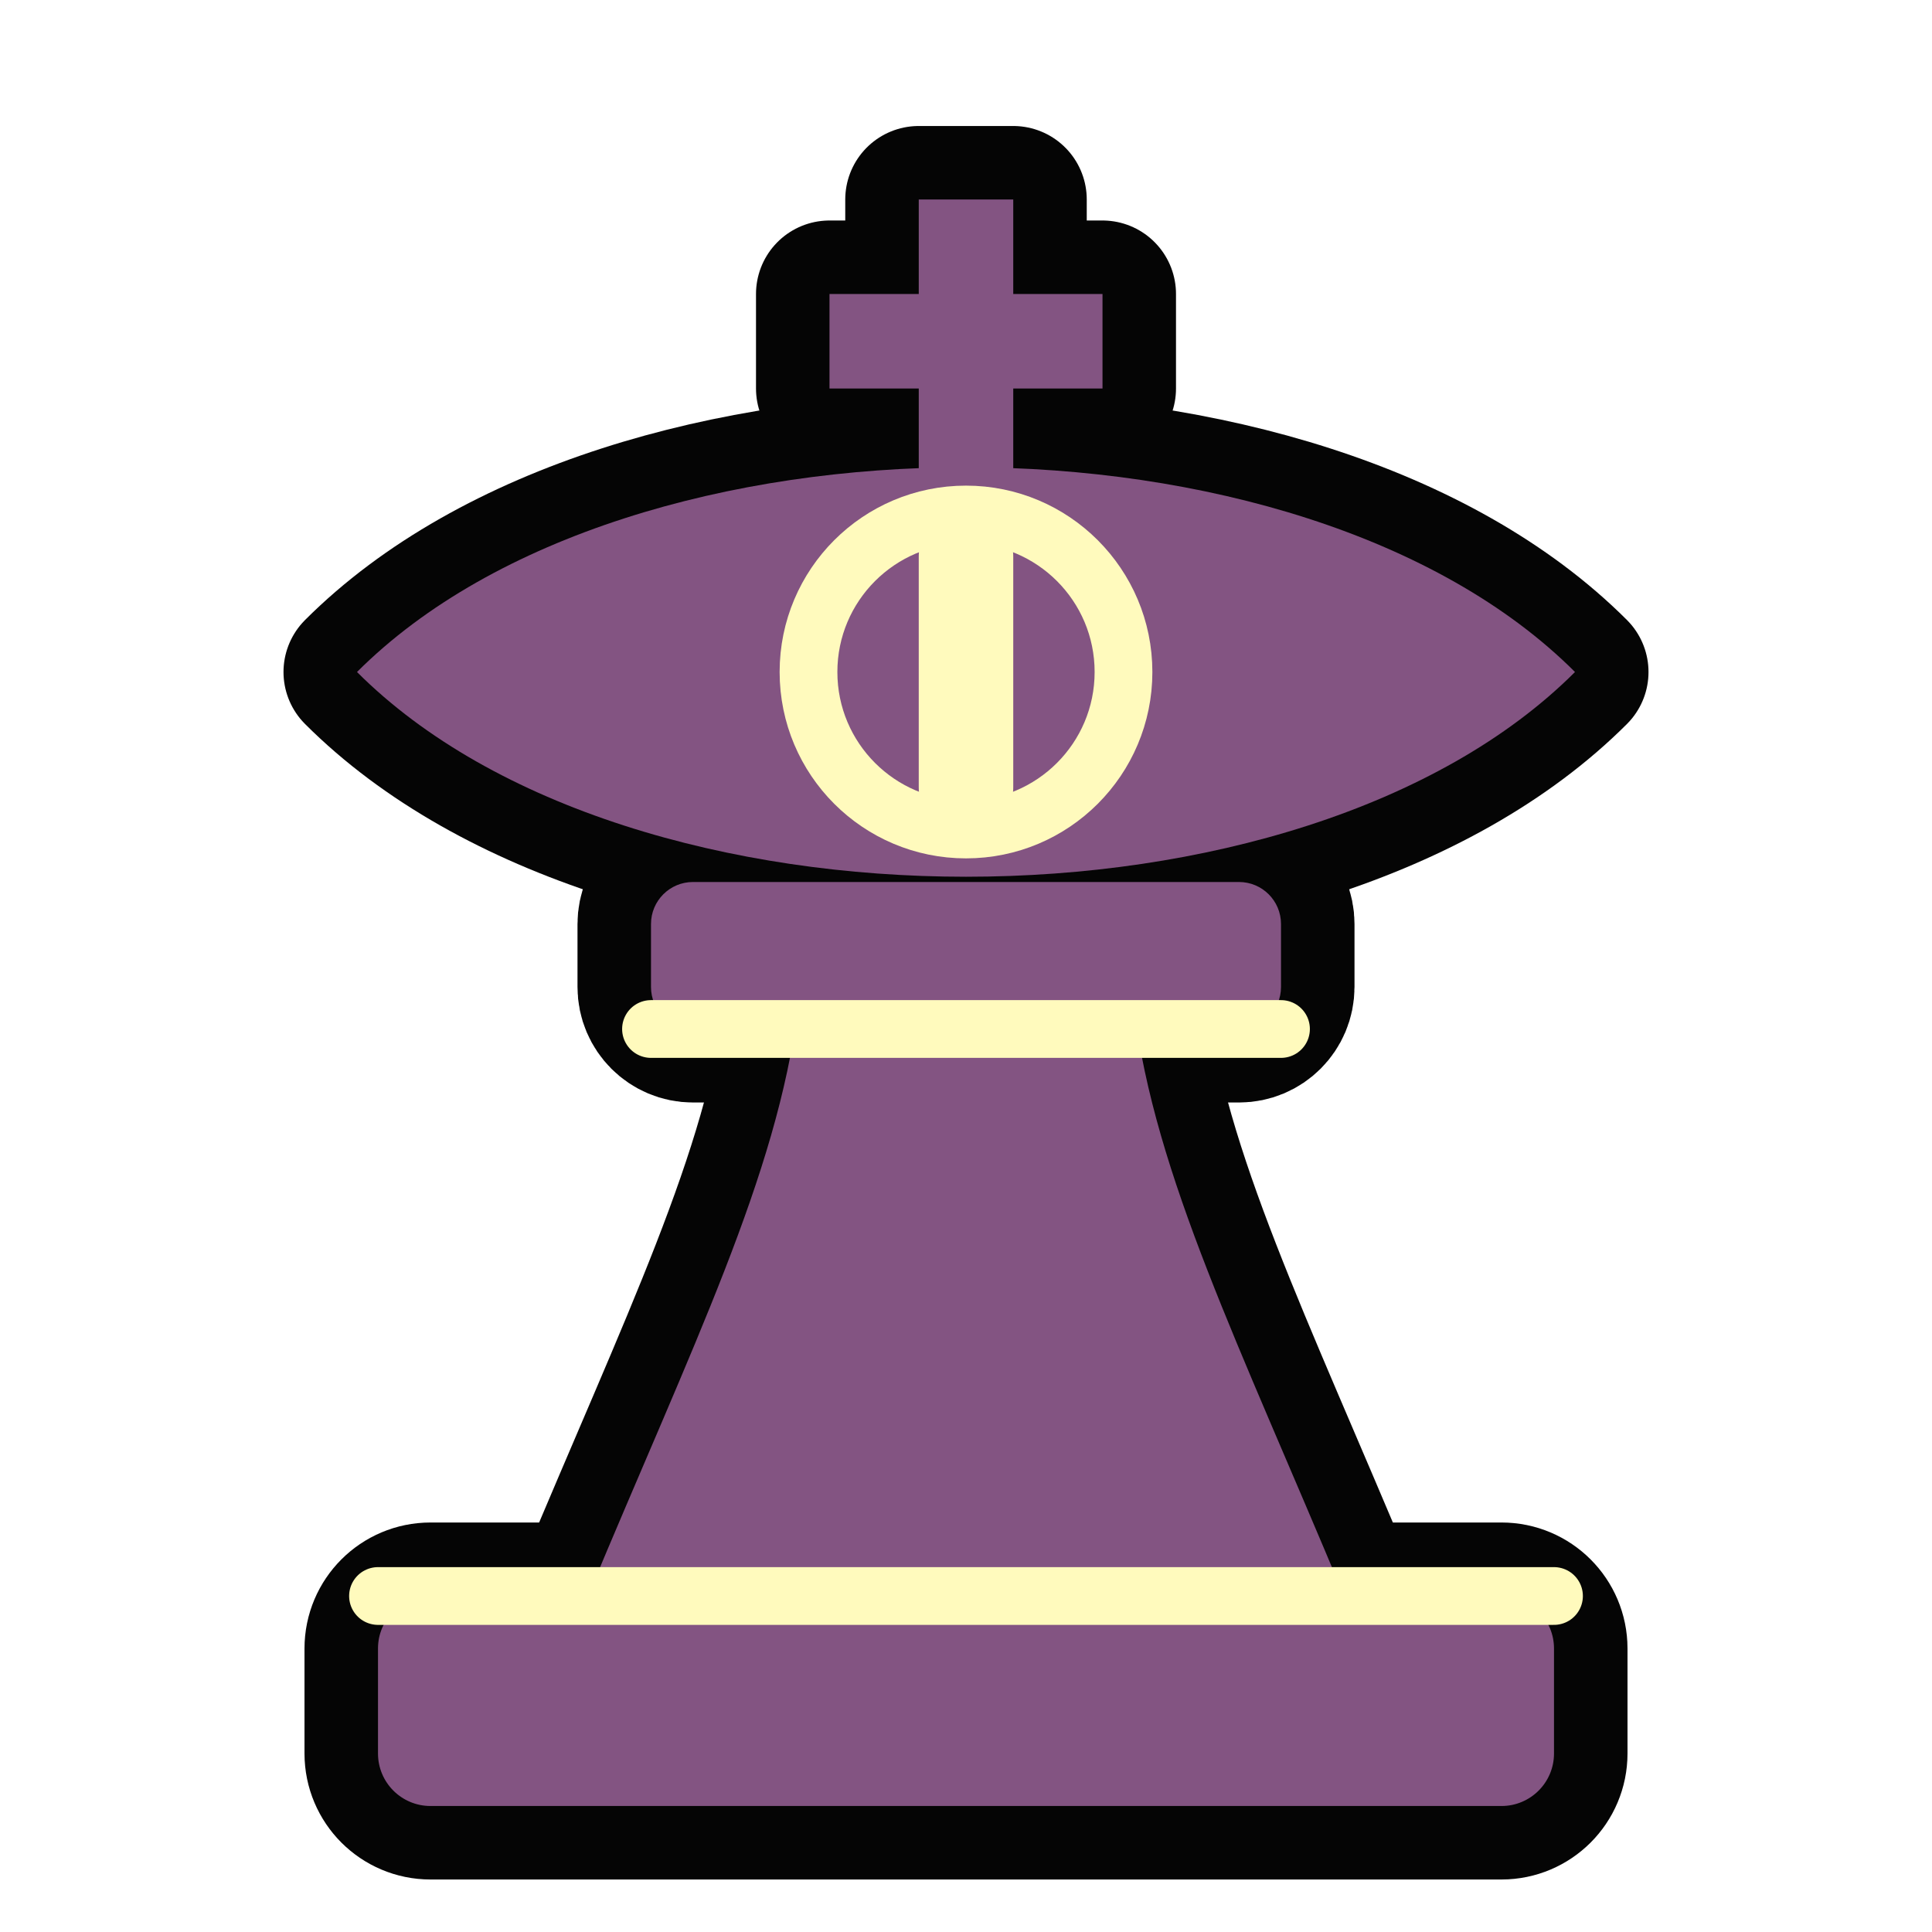
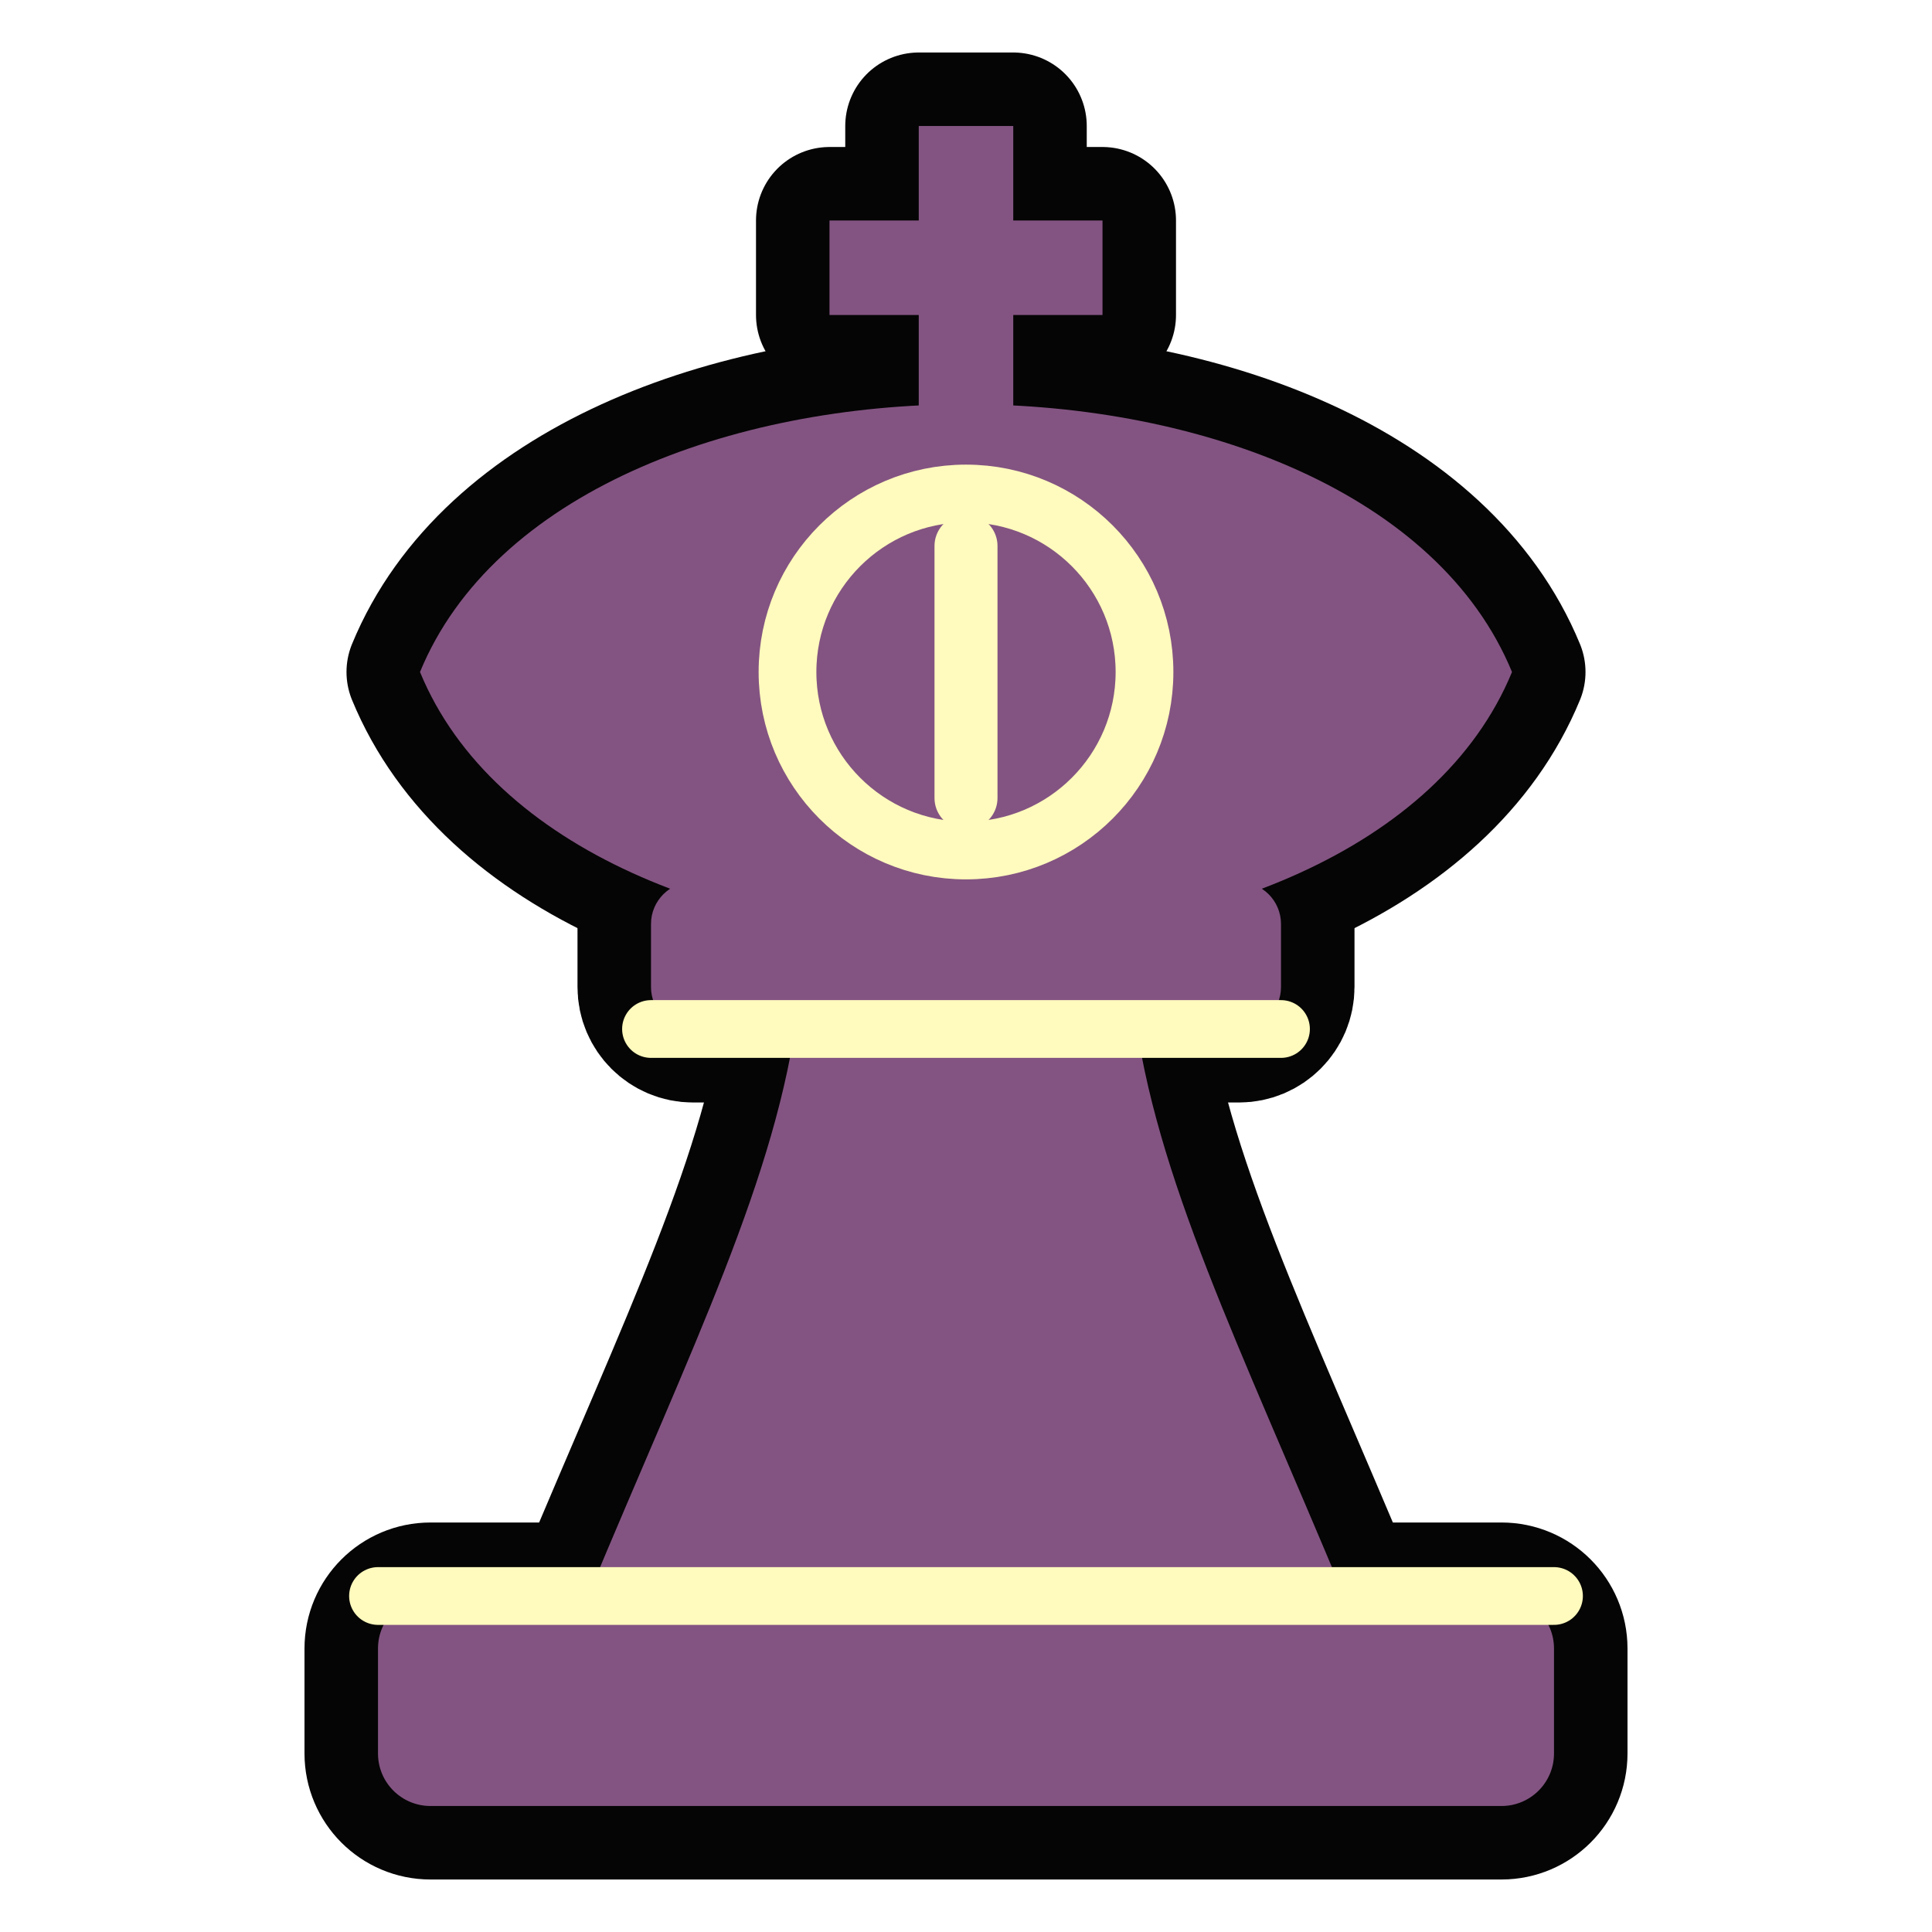
<svg xmlns="http://www.w3.org/2000/svg" viewBox="4 2 92 92">
  <g fill="#050505" stroke="#050505" stroke-width="7.0" stroke-linejoin="round">
    <rect x="22" y="78" width="56" height="10" rx="2.5" />
    <path d="M32 78 C37 66 41 58 42 50 H58 C59 58 63 66 68 78 Z" />
    <rect x="35" y="44" width="30" height="7" rx="2" />
-     <path d="M47.75 27 V20.5 H43.5 V16 H47.75 V11.5 H52.25 V16 H56.5 V20.5 H52.25 V27 Z" />
-     <path d="M21 34 C34 21 66 21 79 34 C66 47 34 47 21 34 Z" />
+     <path d="M47.75 23 V17 H43.5 V12.5 H47.75 V8 H52.25 V12.5 H56.5 V17 H52.25 V23 Z" />
+     <path d="M24 34 C31 17 69 17 76 34 C69 51 31 51 24 34 Z" />
  </g>
  <g fill="#835482">
    <rect x="22" y="78" width="56" height="10" rx="2.5" />
    <path d="M32 78 C37 66 41 58 42 50 H58 C59 58 63 66 68 78 Z" />
    <rect x="35" y="44" width="30" height="7" rx="2" />
-     <path d="M47.75 27 V20.5 H43.5 V16 H47.75 V11.5 H52.25 V16 H56.5 V20.5 H52.25 V27 Z" />
-     <path d="M21 34 C34 21 66 21 79 34 C66 47 34 47 21 34 Z" />
+     <path d="M47.75 23 V17 H43.5 V12.5 H47.75 V8 H52.25 V12.5 H56.5 V17 H52.25 V23 Z" />
+     <path d="M24 34 C31 17 69 17 76 34 C69 51 31 51 24 34 Z" />
  </g>
  <g fill="none" stroke="#fffabd" stroke-width="2.75" stroke-linecap="round">
    <path d="M22 78 H78" />
    <path d="M35 51 H65" />
-     <circle cx="50" cy="34" r="7.5" />
-     <path d="M50 28.5 V39.5" stroke-width="4.5" />
+     <circle cx="50" cy="34" r="8.5" />
+     <path d="M50 28 V40" stroke-width="3" />
  </g>
</svg>
